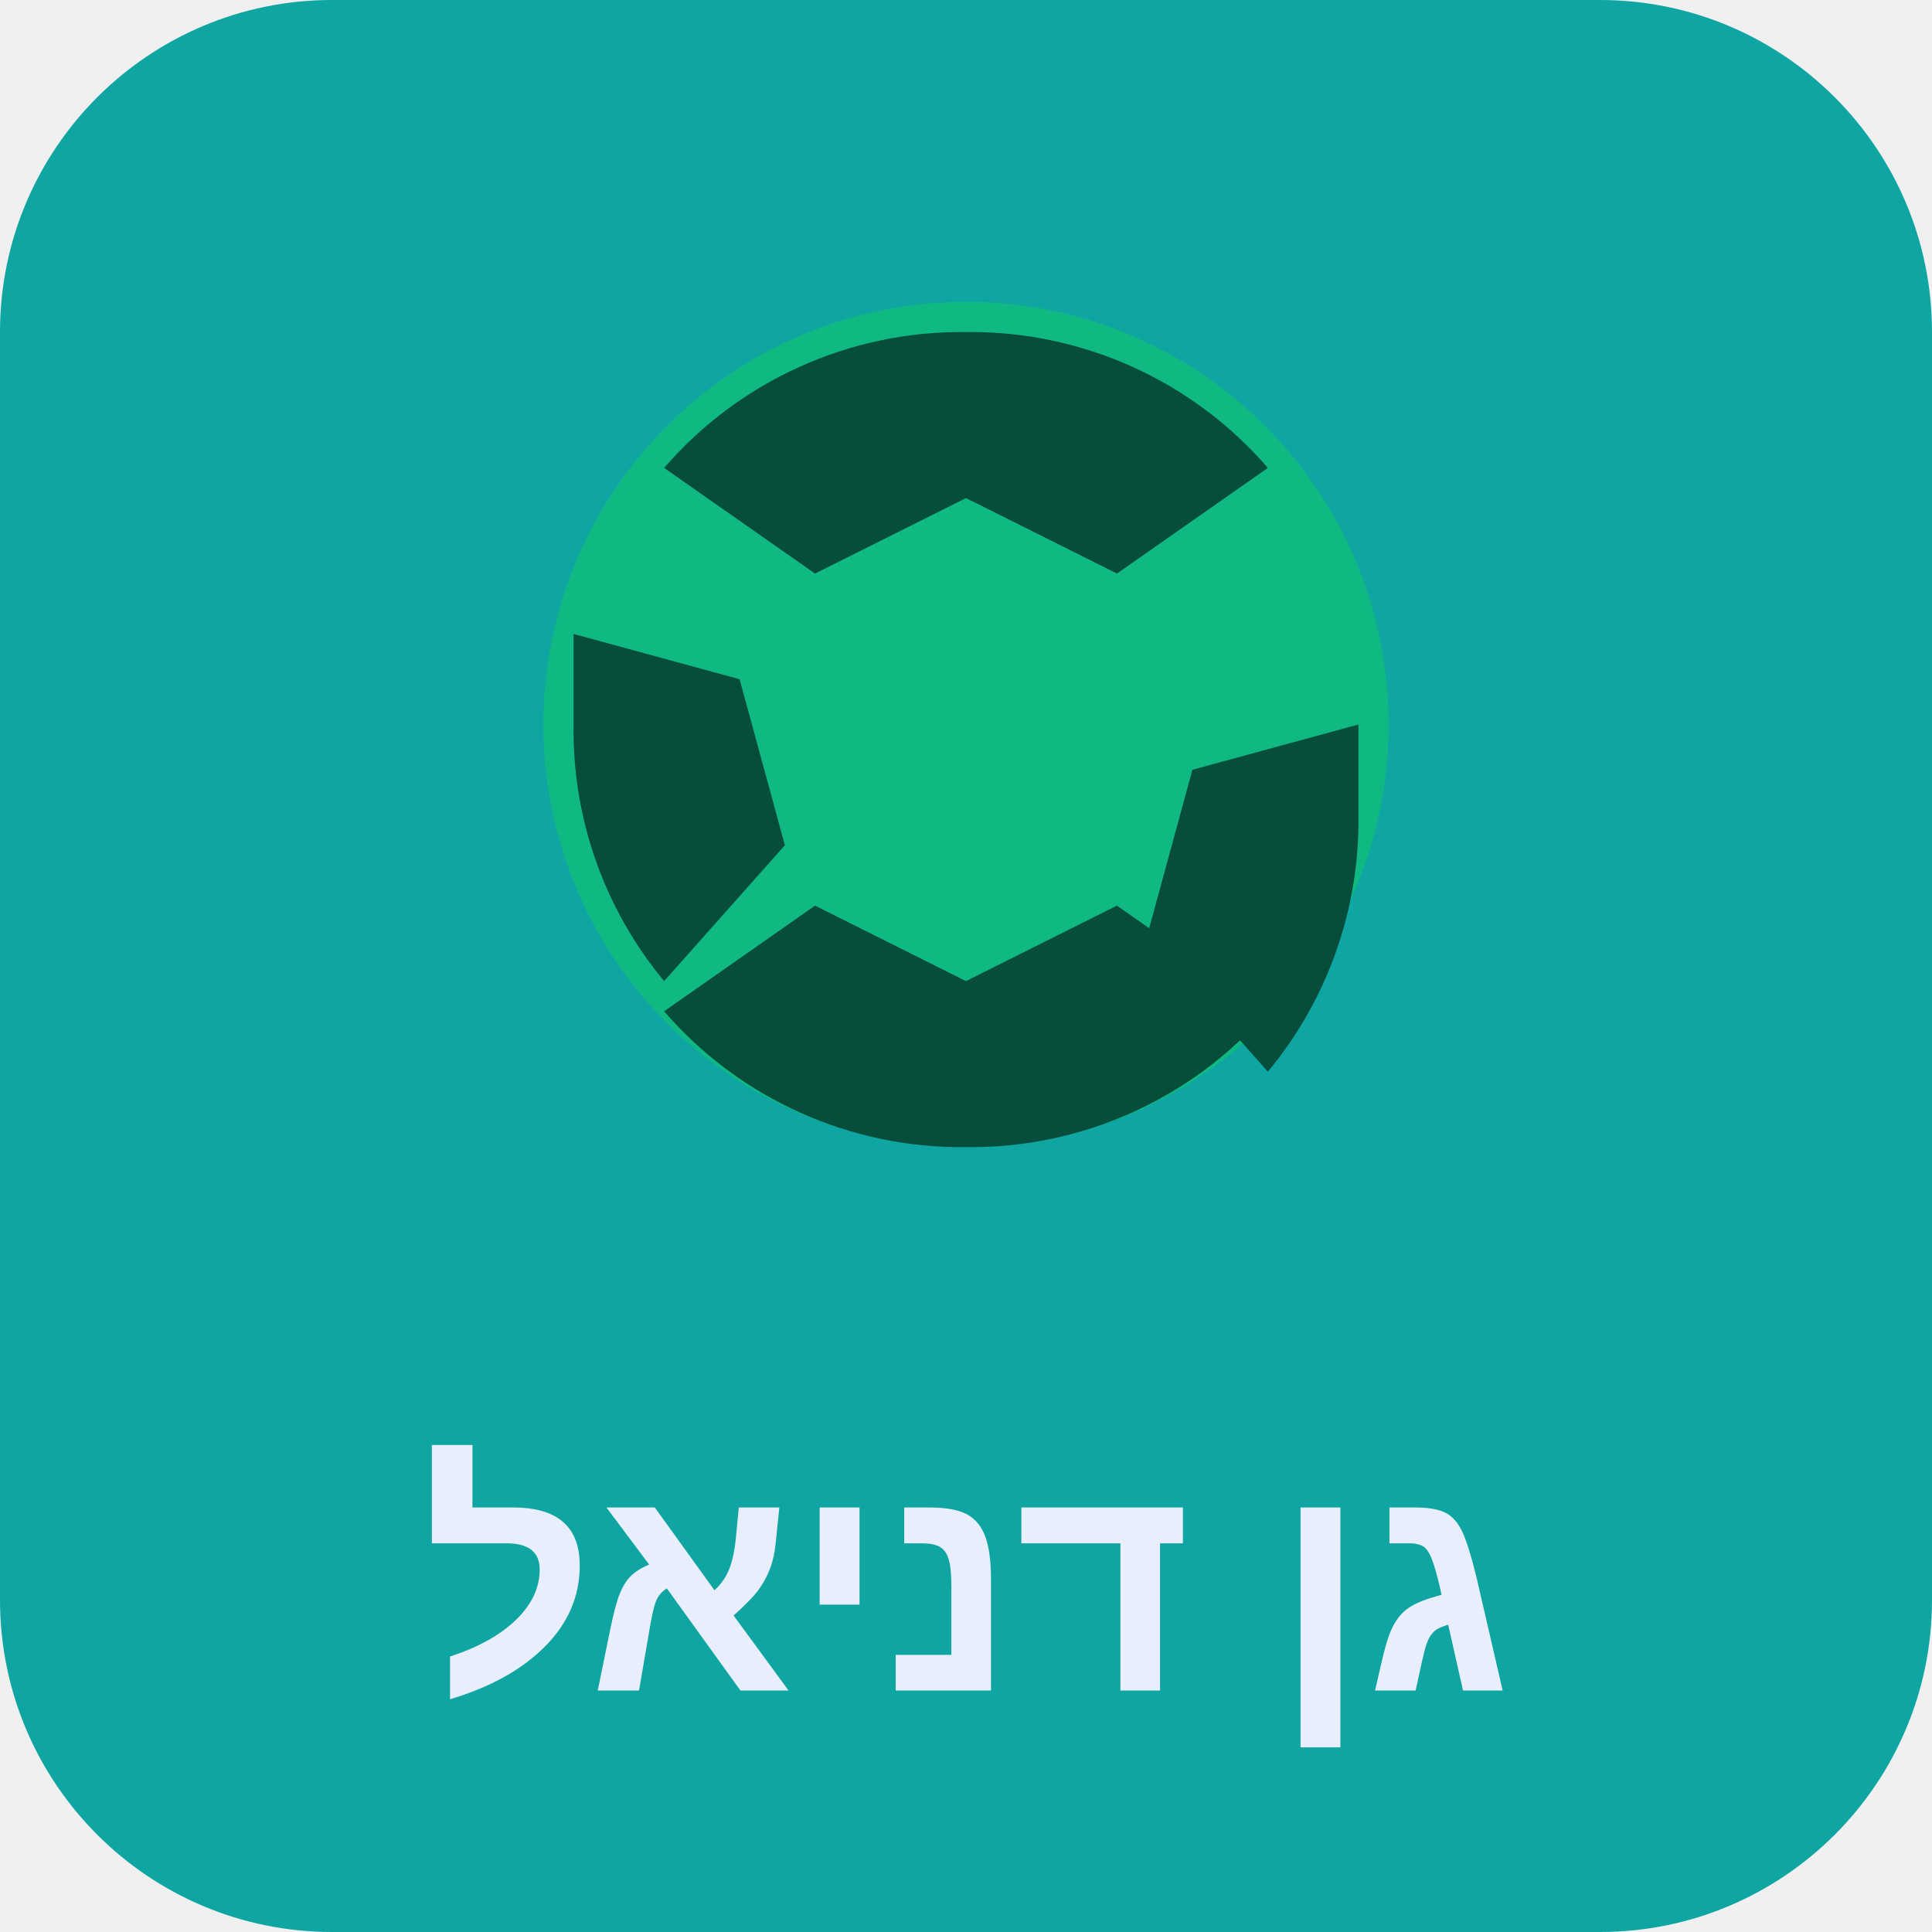
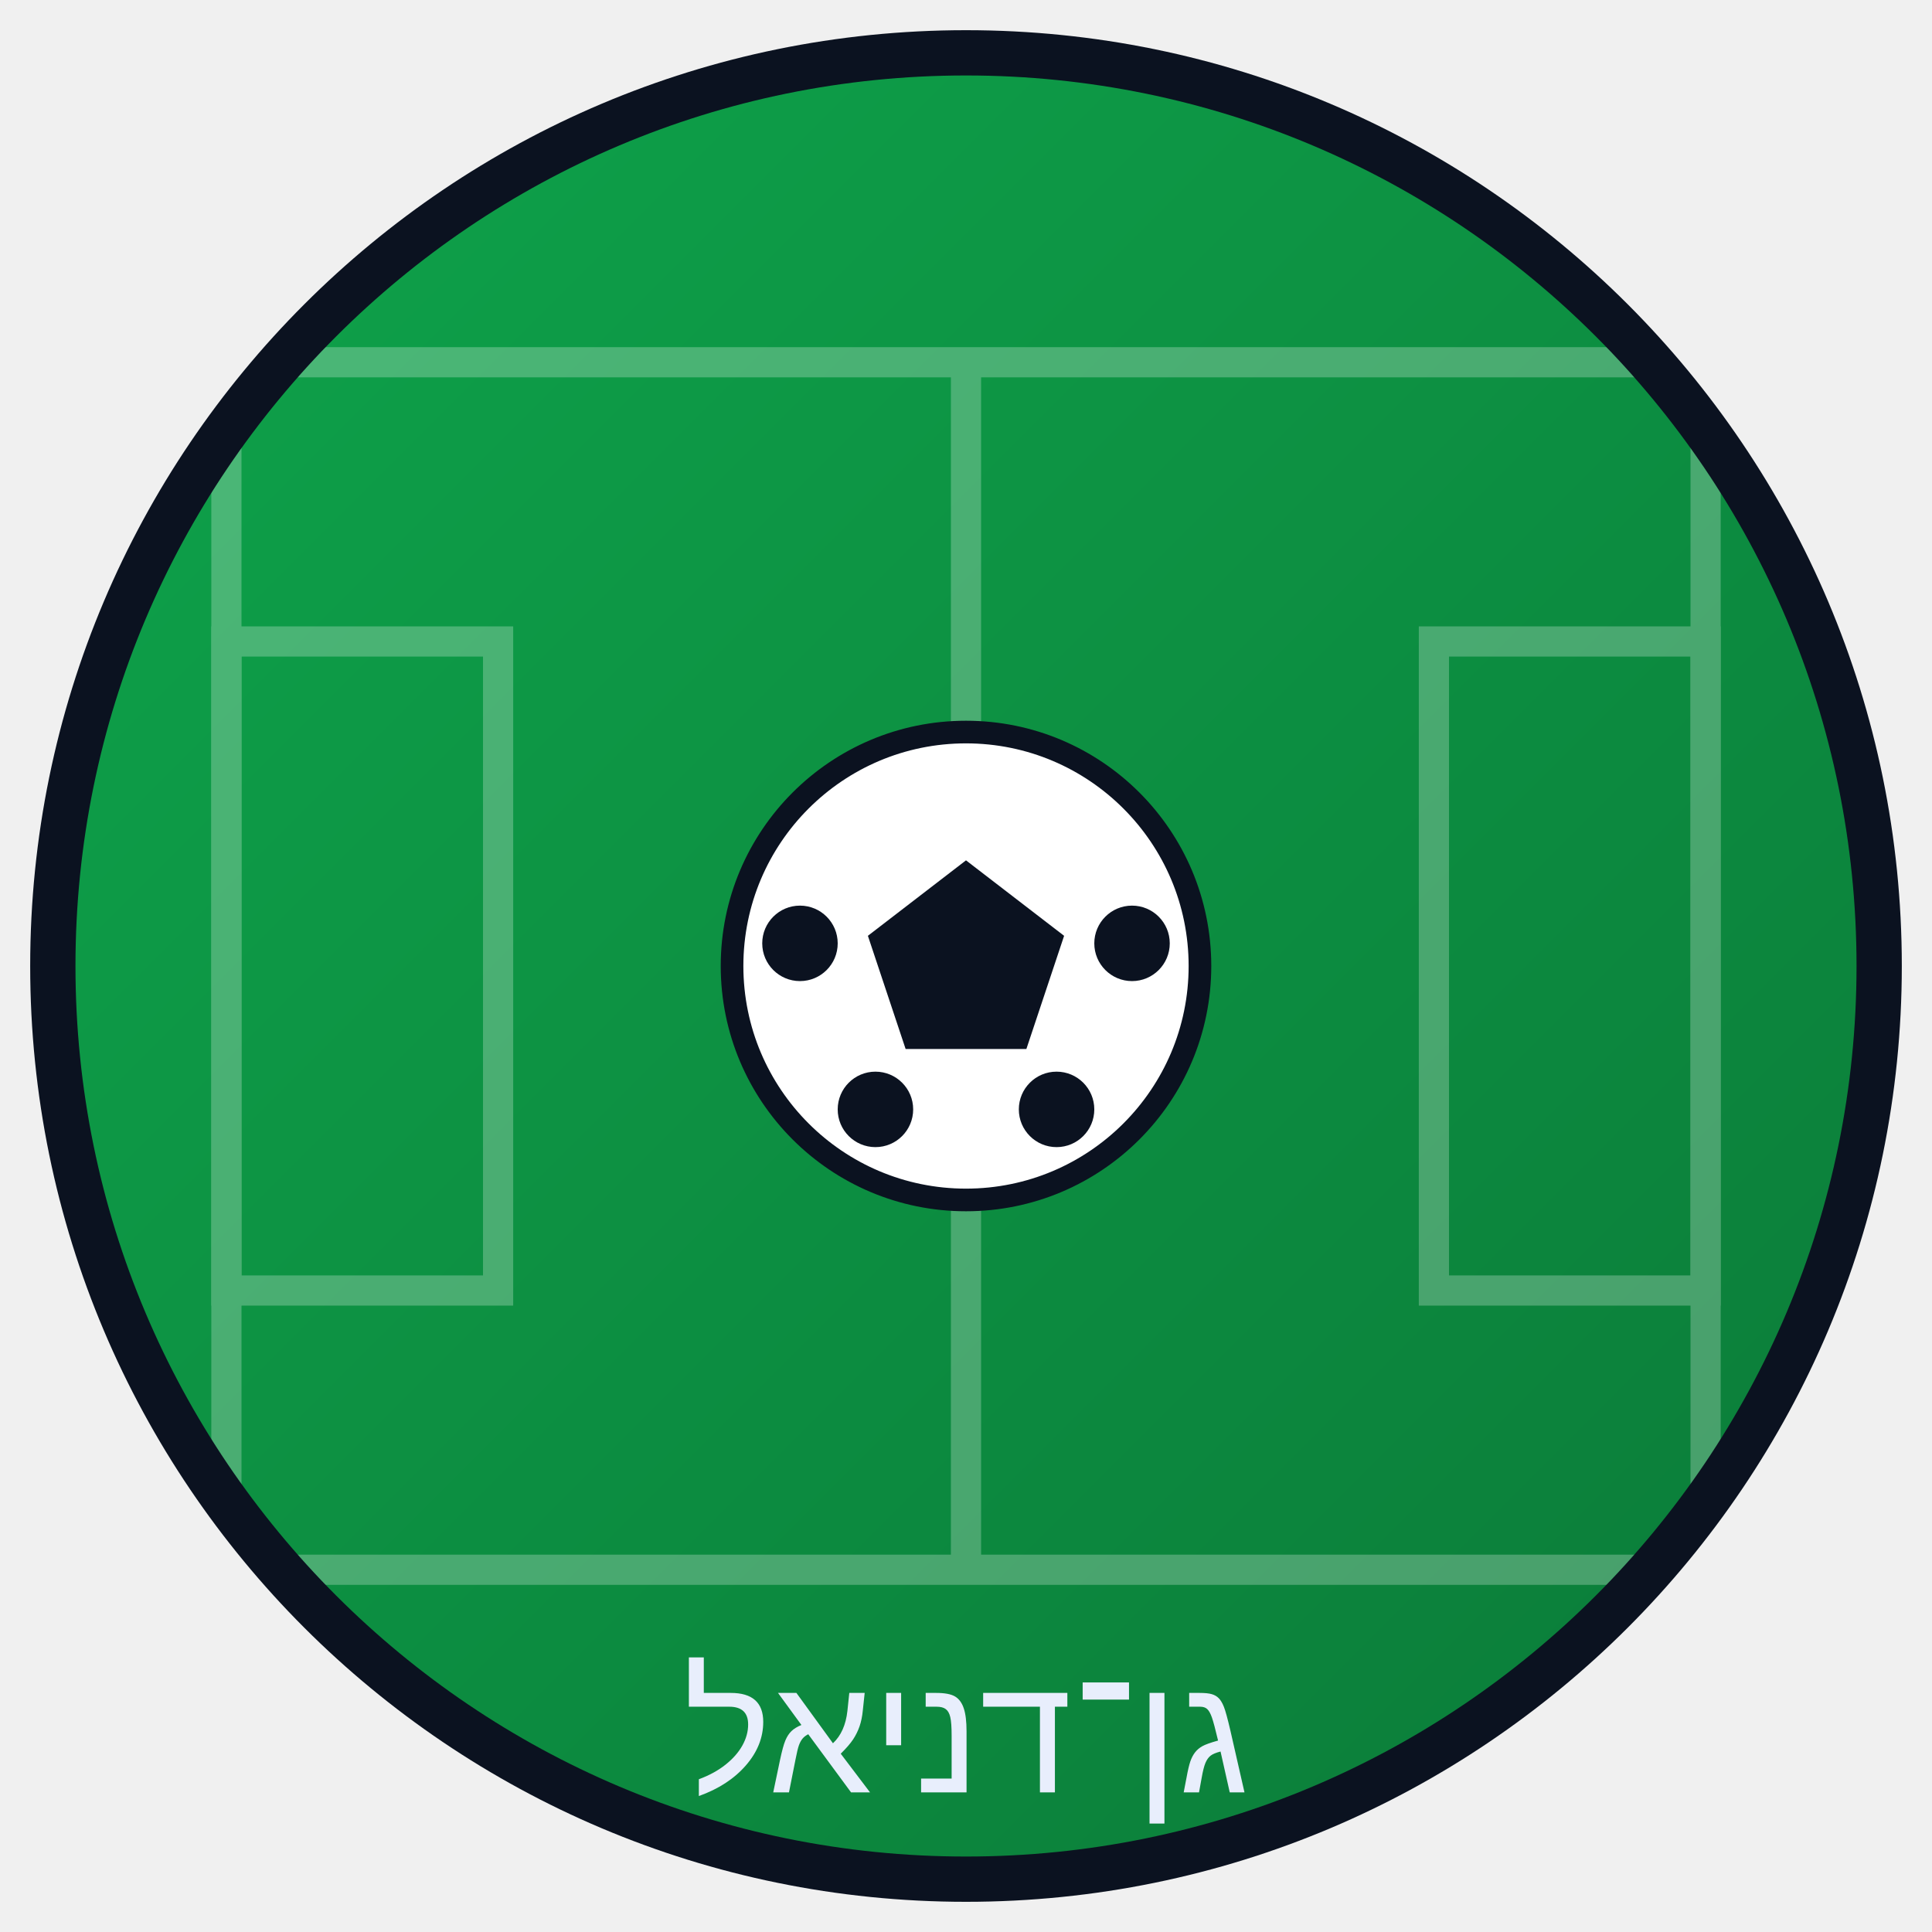
- <svg xmlns="http://www.w3.org/2000/svg" viewBox="0 0 128 128">
+ <svg xmlns="http://www.w3.org/2000/svg" width="512" height="512" viewBox="0 0 512 512" role="img" aria-label="קטרגל גן-דניאל">
  <defs>
-     <style>
-       .a{fill:#0ea5a3}
-       .b{fill:#10b981}
-       .c{fill:#064e3b}
-       .t{font: 700 20px 'Heebo', Arial, sans-serif; fill:#e8eefc}
-     </style>
+     <linearGradient id="g" x1="0" y1="0" x2="1" y2="1">
+       <stop offset="0%" stop-color="#0ea44b" />
+       <stop offset="100%" stop-color="#0b7a38" />
+     </linearGradient>
+     <clipPath id="c">
+       <circle cx="256" cy="256" r="236" />
+     </clipPath>
  </defs>
-   <rect width="128" height="128" rx="22" class="a" />
-   <circle cx="64" cy="48" r="28" class="b" />
-   <path class="c" d="M64 22a26 26 0 0 0-20 9l10 7 10-5 10 5 10-7A26 26 0 0 0 64 22zm-26 26a26 26 0 0 0 6 17l8-9-3-11-11-3zm52 0-11 3-3 11 8 9a26 26 0 0 0 6-17zM64 76a26 26 0 0 0 20-9l-10-7-10 5-10-5-10 7a26 26 0 0 0 20 9z" />
-   <text x="64" y="112" text-anchor="middle" class="t">גן דניאל</text>
+   <circle cx="256" cy="256" r="248" fill="#0b1220" />
+   <circle cx="256" cy="256" r="236" fill="url(#g)" />
+   <g clip-path="url(#c)" opacity="0.25" stroke="#ffffff" stroke-width="8">
+     <rect x="60" y="96" width="392" height="320" fill="none" />
+     <line x1="256" y1="96" x2="256" y2="416" />
+     <circle cx="256" cy="256" r="26" fill="none" />
+     <rect x="60" y="170" width="72" height="172" fill="none" />
+     <rect x="380" y="170" width="72" height="172" fill="none" />
+   </g>
+   <g transform="translate(256 256) scale(1.0)">
+     <circle r="62" fill="#ffffff" stroke="#0b1220" stroke-width="6" />
+     <polygon points="0,-28 26,-8 16,22 -16,22 -26,-8" fill="#0b1220" />
+     <g fill="#0b1220">
+       <circle cx="44" cy="-6" r="10" />
+       <circle cx="-44" cy="-6" r="10" />
+       <circle cx="24" cy="38" r="10" />
+       <circle cx="-24" cy="38" r="10" />
+     </g>
+   </g>
+   <text x="256" y="475" font-family="Heebo, Arial, sans-serif" font-size="44" fill="#e8eefc" text-anchor="middle">גן־דניאל</text>
</svg>
